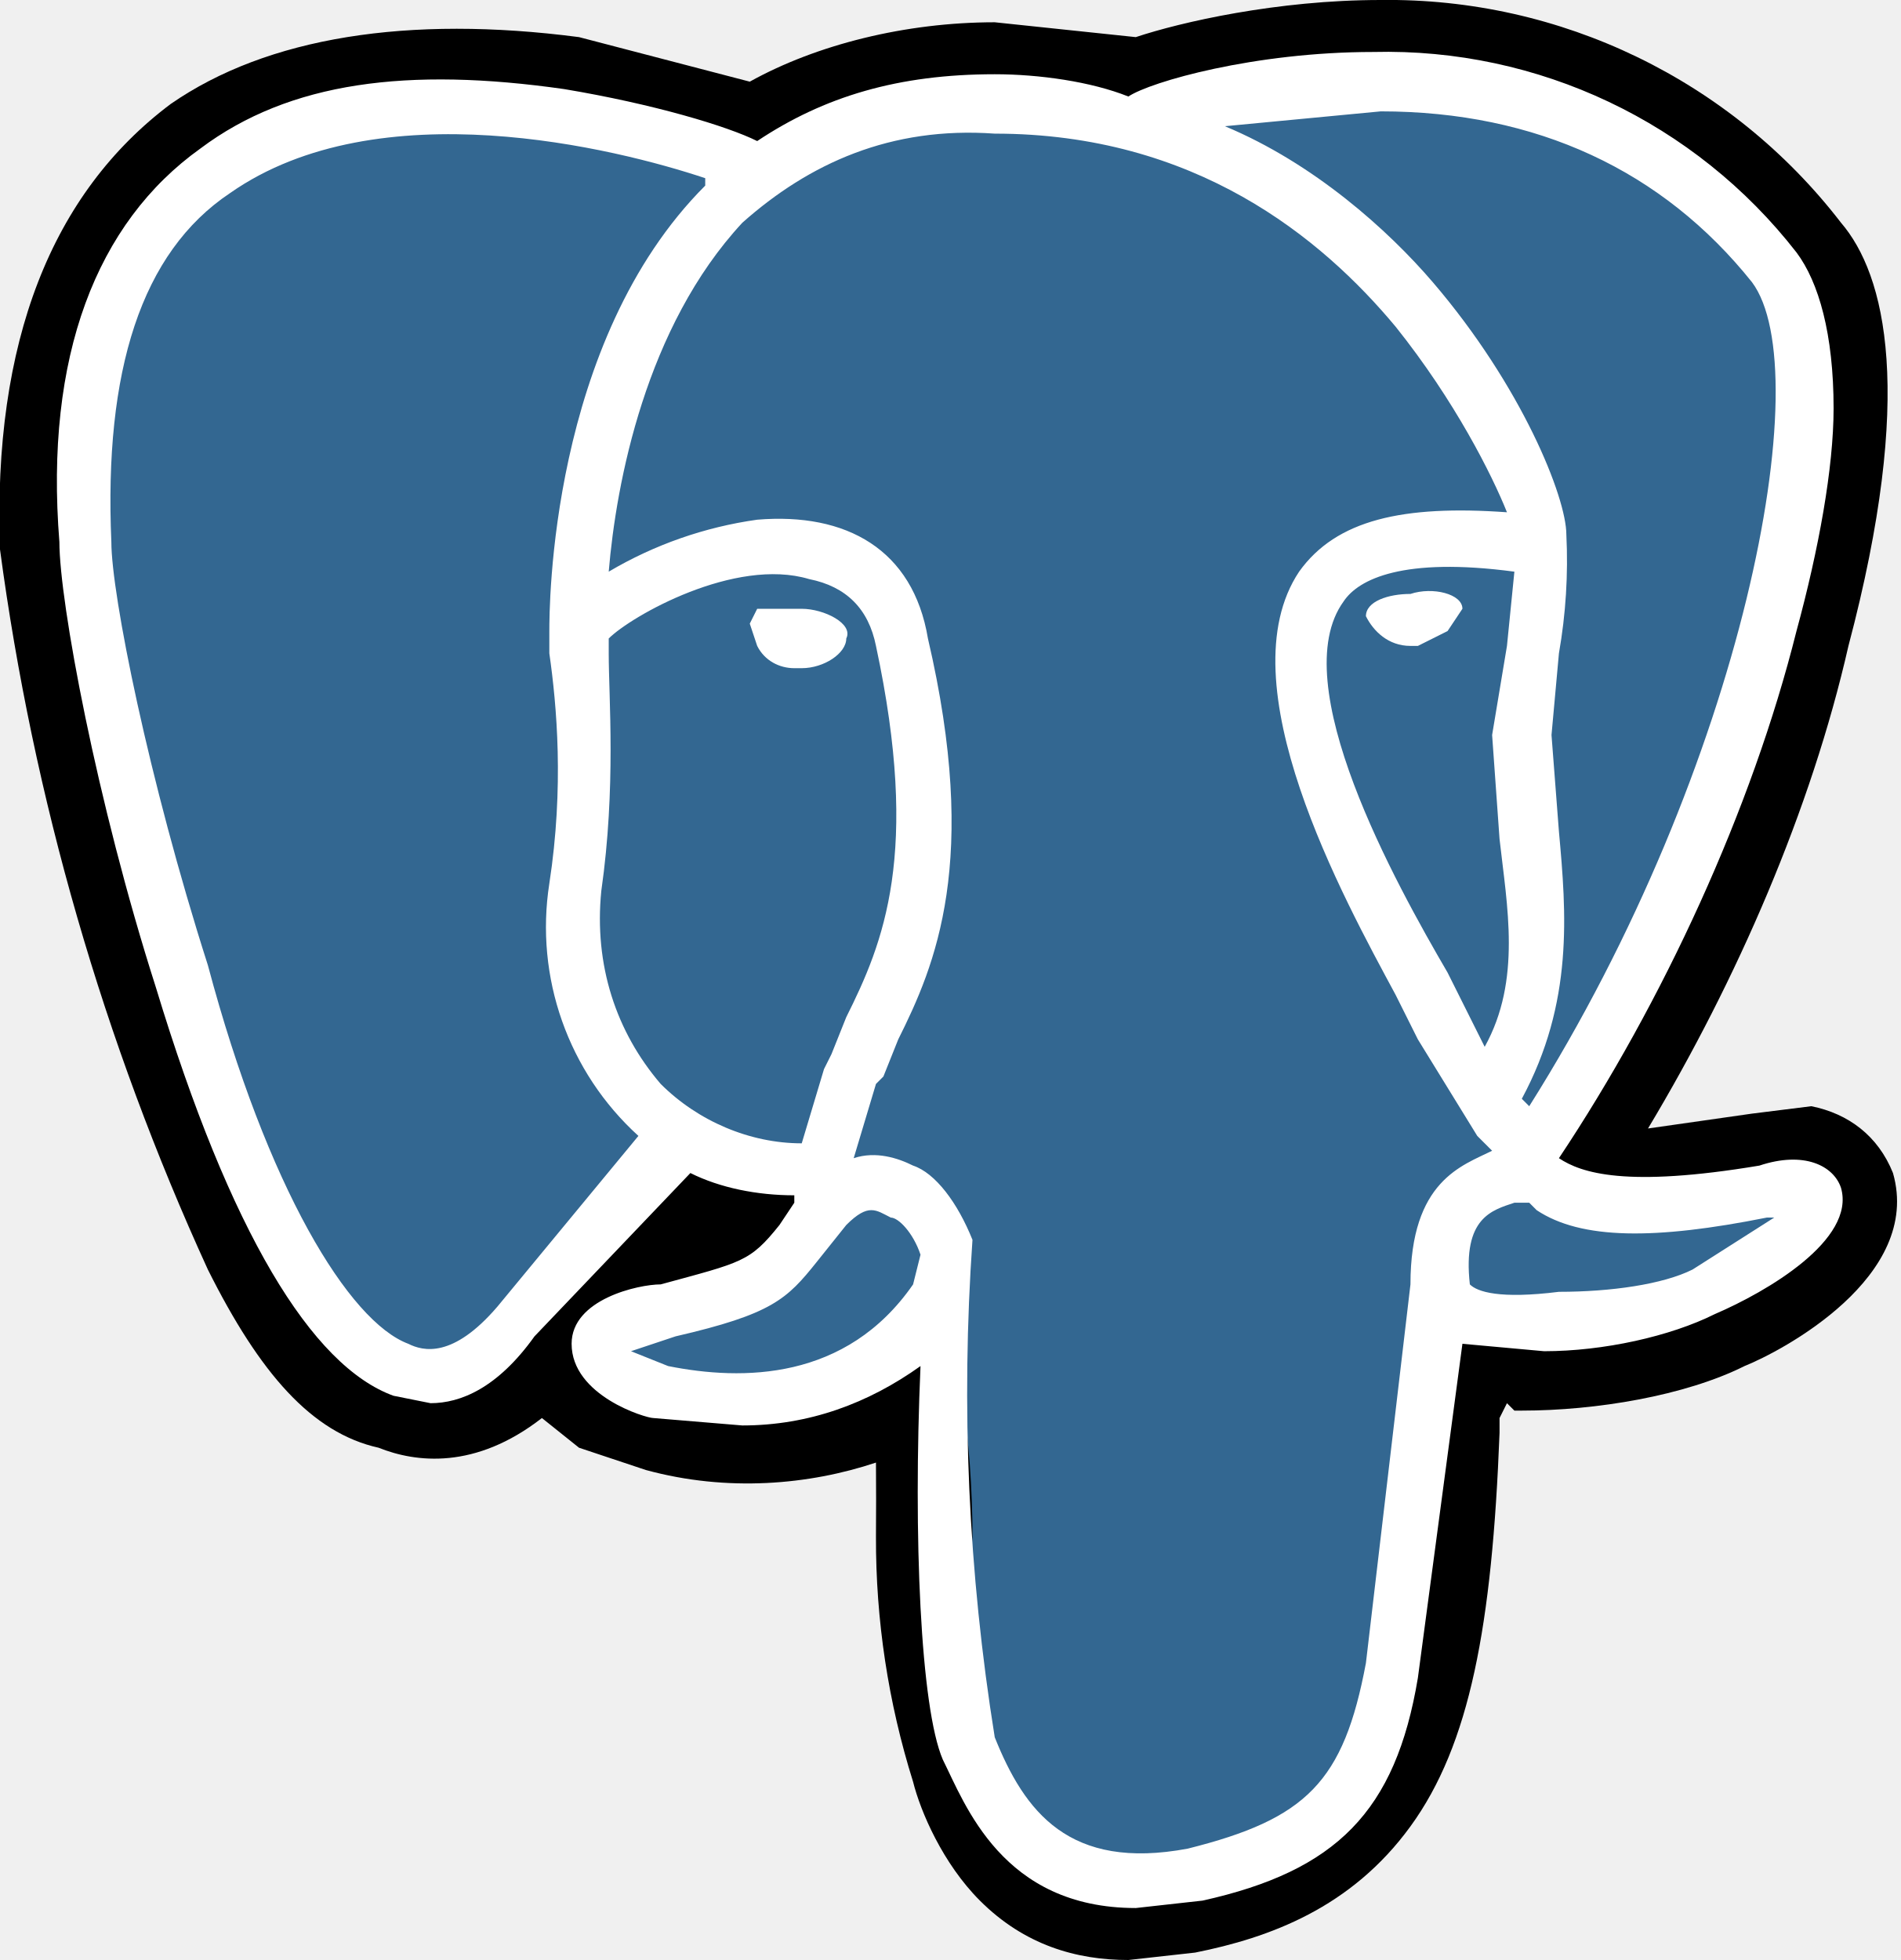
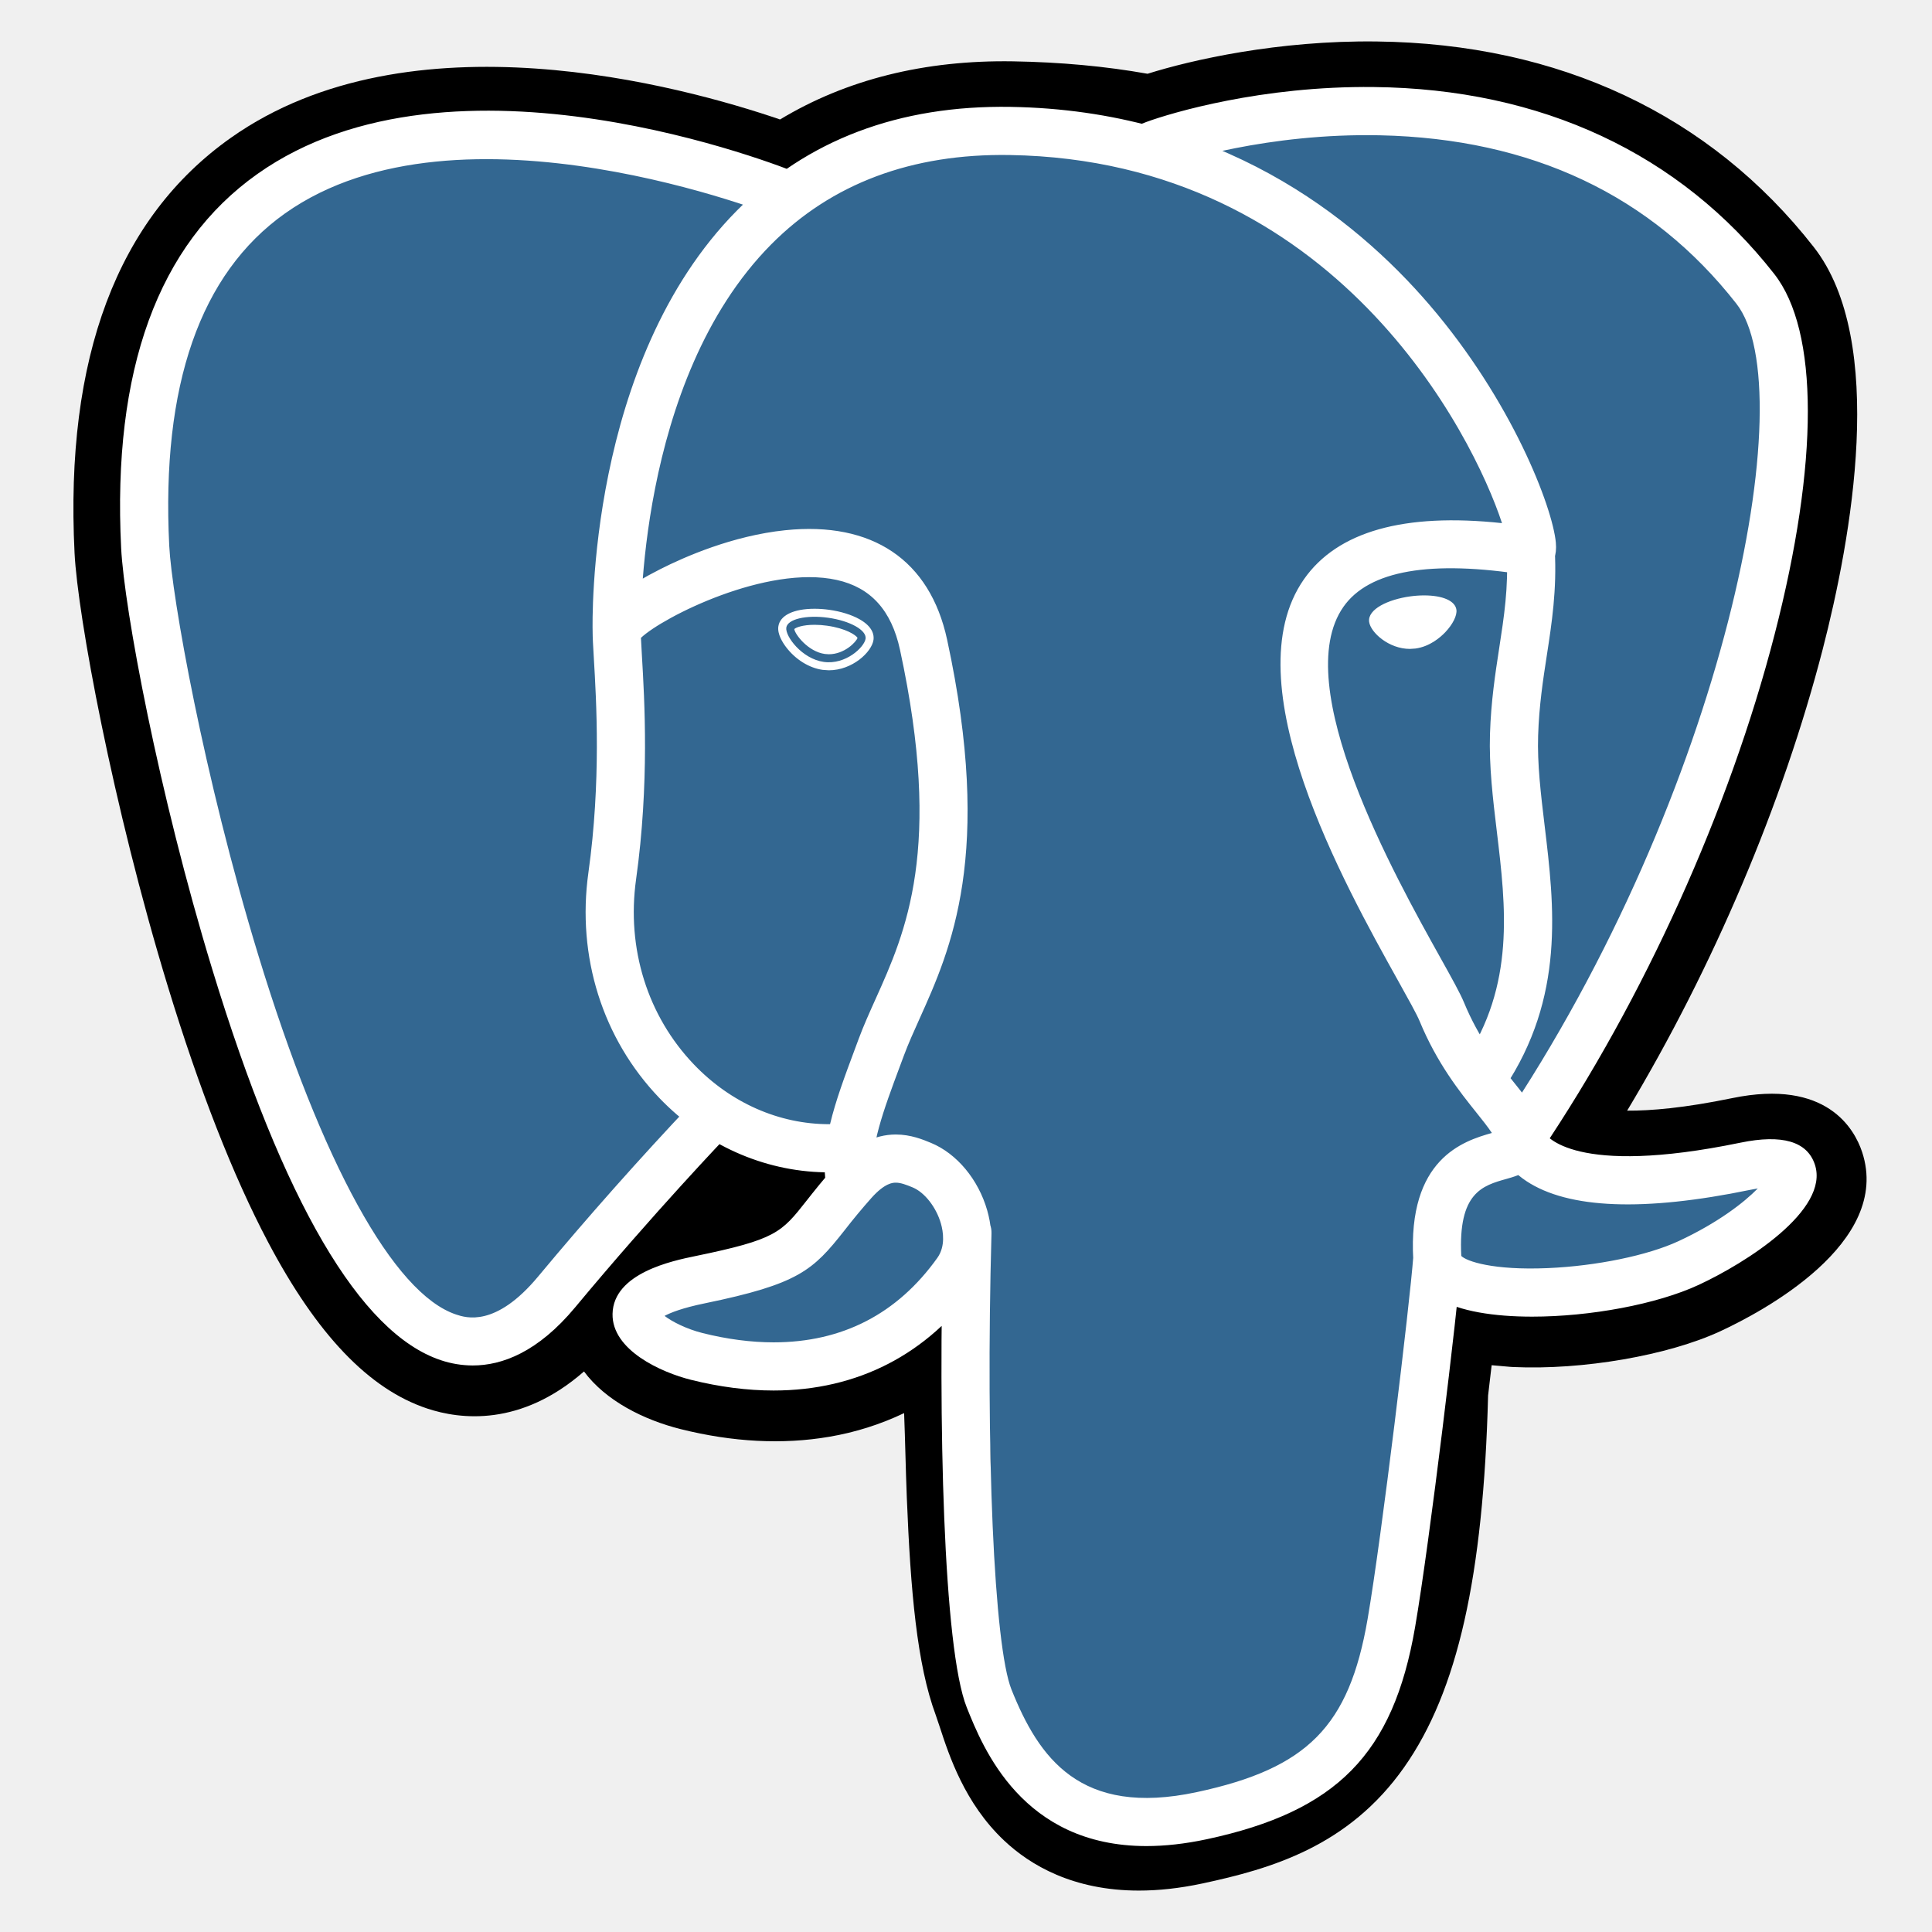
- <svg xmlns="http://www.w3.org/2000/svg" preserveAspectRatio="xMidYMid" viewBox="0 0 256 264">
-   <path d="M255 158c-2-5-6-8-11-9l-8 1-14 2c12-20 22-43 27-65 9-34 5-50-1-57a77 77 0 0 0-62-30c-14 0-27 3-33 5l-19-2c-12 0-24 3-33 8L78 5c-23-3-42 0-55 9C7 26-1 46 0 74a342 342 0 0 0 28 97c7 14 14 22 23 24 5 2 13 3 22-4l5 4 9 3c11 3 22 2 31-1a643 643 0 0 1 0 10 109 109 0 0 0 5 33c1 4 4 11 9 16 6 6 13 8 20 8l9-1c10-2 21-6 29-17s11-27 12-53v-2l1-2 1 1h1c10 0 22-2 30-6 5-2 24-12 20-26" />
-   <path d="M238 161c-30 6-32-4-32-4 32-47 45-106 33-120-31-40-84-21-85-21l-20-2c-14 0-24 4-32 10 0 0-95-40-91 49 1 19 28 143 59 106l22-26c6 4 12 6 19 5h1v5c-8 9-6 10-22 14-16 3-7 9 0 11s25 4 36-12v2c3 2 5 16 5 29-1 12-1 21 2 27 2 7 5 22 26 18 17-4 27-14 28-30 1-12 3-10 3-20l1-5c2-16 1-21 12-19l2 1c8 0 19-2 25-5 13-6 21-16 8-13" fill="#336791" />
-   <path d="M108 82h-6l-1 2 1 3c1 2 3 3 5 3h1c3 0 6-2 6-4 1-2-3-4-6-4M197 82c0-2-4-3-7-2-3 0-6 1-6 3 1 2 3 4 6 4h1l4-2 2-3" fill="#FFF" />
-   <path d="M248 160c-1-3-5-5-11-3-18 3-24 1-27-1 14-21 26-47 32-71 3-11 5-22 5-30 0-10-2-17-5-21a70 70 0 0 0-57-27c-16 0-30 4-33 6-5-2-12-3-18-3-13 0-23 3-32 9-4-2-14-5-26-7-21-3-37-1-49 8C13 30 6 48 8 73c0 8 5 35 13 60 10 33 21 51 32 55l5 1c4 0 9-2 14-9l21-22c4 2 9 3 14 3v1l-2 3c-4 5-5 5-16 8-3 0-12 2-12 8 0 7 10 10 11 10l12 1c9 0 17-3 24-8-1 23 0 46 3 53 3 6 8 20 26 20l9-1c18-4 26-12 29-30l6-45 11 1c8 0 17-2 23-5 7-3 19-10 17-17Zm-44-83-1 10-2 12 1 14c1 9 3 19-2 28l-2-4-3-6c-7-12-22-39-14-50 2-3 8-6 23-4Zm-18-62c21 0 38 8 50 23 9 12-1 65-30 111l-1-1c7-13 6-25 5-36l-1-13 1-11a72 72 0 0 0 1-16c0-5-6-20-18-34-6-7-16-16-28-21l21-2ZM67 176c-6 7-10 6-12 5-8-3-19-21-27-51-8-25-13-50-13-57-1-23 4-39 16-47 20-14 52-6 64-2v1C74 46 74 82 74 85v3c1 7 2 18 0 31a38 38 0 0 0 12 34l-19 23Zm22-30c-6-7-9-16-8-26 2-14 1-26 1-32v-2c3-3 17-11 27-8 5 1 8 4 9 9 6 28 1 40-4 50l-2 5-1 2-3 10c-7 0-14-3-19-8Zm1 38-5-2 6-2c13-3 15-5 19-10l4-5c3-3 4-2 6-1 1 0 3 2 4 5l-1 4c-9 13-23 13-33 11Zm70 65c-16 3-22-5-26-15a293 293 0 0 1-3-67c-2-5-5-9-8-10-2-1-5-2-8-1l3-10 1-1 2-5c5-10 11-24 4-54-2-12-11-17-23-16a54 54 0 0 0-20 7c1-12 5-33 18-47 9-8 20-13 34-12 27 0 44 14 54 26 8 10 13 20 15 25-14-1-23 1-28 8-10 15 6 44 13 57l3 6 8 13 2 2c-4 2-11 4-11 18l-6 51c-3 16-8 21-24 25Zm68-78c-4 2-11 3-18 3-8 1-11 0-12-1-1-9 3-10 6-11h2l1 1c6 4 16 4 31 1h1l-11 7Z" fill="#FFF" />
+ <svg xmlns="http://www.w3.org/2000/svg" viewBox="0 0 128 128">
+   <path d="M93.809 92.112c.785-6.533.55-7.492 5.416-6.433l1.235.108c3.742.17 8.637-.602 11.513-1.938 6.191-2.873 9.861-7.668 3.758-6.409-13.924 2.873-14.881-1.842-14.881-1.842 14.703-21.815 20.849-49.508 15.543-56.287-14.47-18.489-39.517-9.746-39.936-9.52l-.134.025c-2.751-.571-5.83-.912-9.289-.968-6.301-.104-11.082 1.652-14.709 4.402 0 0-44.683-18.409-42.604 23.151.442 8.841 12.672 66.898 27.26 49.362 5.332-6.412 10.484-11.834 10.484-11.834 2.558 1.699 5.622 2.567 8.834 2.255l.249-.212c-.078.796-.044 1.575.099 2.497-3.757 4.199-2.653 4.936-10.166 6.482-7.602 1.566-3.136 4.355-.221 5.084 3.535.884 11.712 2.136 17.238-5.598l-.22.882c1.474 1.18 1.375 8.477 1.583 13.69.209 5.214.558 10.079 1.621 12.948 1.063 2.868 2.317 10.256 12.191 8.14 8.252-1.764 14.561-4.309 15.136-27.985" />
+   <path d="M75.458 125.256c-4.367 0-7.211-1.689-8.938-3.32-2.607-2.46-3.641-5.629-4.259-7.522l-.267-.79c-1.244-3.358-1.666-8.193-1.916-14.419-.038-.935-.064-1.898-.093-2.919-.021-.747-.047-1.684-.085-2.664a18.8 18.8 0 01-4.962 1.568c-3.079.526-6.389.356-9.84-.507-2.435-.609-4.965-1.871-6.407-3.82-4.203 3.681-8.212 3.182-10.396 2.453-3.853-1.285-7.301-4.896-10.542-11.037-2.309-4.375-4.542-10.075-6.638-16.943-3.65-11.96-5.969-24.557-6.175-28.693C4.292 23.698 7.777 14.44 15.296 9.129 27.157.751 45.128 5.678 51.68 7.915c4.402-2.653 9.581-3.944 15.433-3.851 3.143.051 6.136.327 8.916.823 2.9-.912 8.628-2.221 15.185-2.139 12.081.144 22.092 4.852 28.949 13.615 4.894 6.252 2.474 19.381.597 26.651-2.642 10.226-7.271 21.102-12.957 30.57 1.544.011 3.781-.174 6.961-.831 6.274-1.295 8.109 2.069 8.607 3.575 1.995 6.042-6.677 10.608-9.382 11.864-3.466 1.609-9.117 2.589-13.745 2.377l-.202-.013-1.216-.107-.12 1.014-.116.991c-.311 11.999-2.025 19.598-5.552 24.619-3.697 5.264-8.835 6.739-13.361 7.709-1.544.33-2.947.474-4.219.474zm-9.19-43.671c2.819 2.256 3.066 6.501 3.287 14.434.028.99.054 1.927.089 2.802.106 2.65.355 8.855 1.327 11.477.137.371.26.747.39 1.146 1.083 3.316 1.626 4.979 6.309 3.978 3.931-.843 5.952-1.599 7.534-3.851 2.299-3.274 3.585-9.86 3.821-19.575l4.783.116-4.75-.57.14-1.186c.455-3.91.783-6.734 3.396-8.602 2.097-1.498 4.486-1.353 6.389-1.01-2.091-1.58-2.669-3.433-2.823-4.193l-.399-1.965 1.121-1.663c6.457-9.58 11.781-21.354 14.609-32.304 2.906-11.251 2.02-17.226 1.134-18.356-11.729-14.987-32.068-8.799-34.192-8.097l-.359.194-1.8.335-.922-.191c-2.542-.528-5.366-.82-8.393-.869-4.756-.08-8.593 1.044-11.739 3.431l-2.183 1.655-2.533-1.043c-5.412-2.213-21.308-6.662-29.696-.721-4.656 3.298-6.777 9.76-6.305 19.207.156 3.119 2.275 14.926 5.771 26.377 4.831 15.825 9.221 21.082 11.054 21.693.32.108 1.15-.537 1.976-1.529a270.708 270.708 0 0110.694-12.07l2.77-2.915 3.349 2.225c1.35.897 2.839 1.406 4.368 1.502l7.987-6.812-1.157 11.808c-.026.265-.039.626.065 1.296l.348 2.238-1.51 1.688-.174.196 4.388 2.025 1.836-2.301z" />
+   <path fill="#336791" d="M115.731 77.44c-13.925 2.873-14.882-1.842-14.882-1.842 14.703-21.816 20.849-49.51 15.545-56.287C101.924.823 76.875 9.566 76.457 9.793l-.135.024c-2.751-.571-5.83-.911-9.291-.967-6.301-.103-11.08 1.652-14.707 4.402 0 0-44.684-18.408-42.606 23.151.442 8.842 12.672 66.899 27.26 49.363 5.332-6.412 10.483-11.834 10.483-11.834 2.559 1.699 5.622 2.567 8.833 2.255l.25-.212c-.078.796-.042 1.575.1 2.497-3.758 4.199-2.654 4.936-10.167 6.482-7.602 1.566-3.136 4.355-.22 5.084 3.534.884 11.712 2.136 17.237-5.598l-.221.882c1.473 1.18 2.507 7.672 2.334 13.557-.174 5.885-.29 9.926.871 13.082 1.16 3.156 2.316 10.256 12.192 8.14 8.252-1.768 12.528-6.351 13.124-13.995.422-5.435 1.377-4.631 1.438-9.49l.767-2.3c.884-7.367.14-9.743 5.225-8.638l1.235.108c3.742.17 8.639-.602 11.514-1.938 6.19-2.871 9.861-7.667 3.758-6.408z" />
+   <path fill="#fff" d="M75.957 122.307c-8.232 0-10.84-6.519-11.907-9.185-1.562-3.907-1.899-19.069-1.551-31.503a1.59 1.59 0 011.64-1.55 1.594 1.594 0 011.55 1.639c-.401 14.341.168 27.337 1.324 30.229 1.804 4.509 4.54 8.453 12.275 6.796 7.343-1.575 10.093-4.359 11.318-11.46.94-5.449 2.799-20.951 3.028-24.01a1.593 1.593 0 011.71-1.472 1.597 1.597 0 011.472 1.71c-.239 3.185-2.089 18.657-3.065 24.315-1.446 8.387-5.185 12.191-13.794 14.037-1.463.313-2.792.453-4 .454zM31.321 90.466a6.71 6.71 0 01-2.116-.35c-5.347-1.784-10.44-10.492-15.138-25.885-3.576-11.717-5.842-23.947-6.041-27.922-.589-11.784 2.445-20.121 9.02-24.778 13.007-9.216 34.888-.44 35.813-.062a1.596 1.596 0 01-1.207 2.955c-.211-.086-21.193-8.492-32.768-.285-5.622 3.986-8.203 11.392-7.672 22.011.167 3.349 2.284 15.285 5.906 27.149 4.194 13.742 8.967 22.413 13.096 23.79.648.216 2.62.873 5.439-2.517A245.272 245.272 0 0145.88 73.046a1.596 1.596 0 012.304 2.208c-.048.05-4.847 5.067-10.077 11.359-2.477 2.979-4.851 3.853-6.786 3.853zm69.429-13.445a1.596 1.596 0 01-1.322-2.487c14.863-22.055 20.08-48.704 15.612-54.414-5.624-7.186-13.565-10.939-23.604-11.156-7.433-.16-13.341 1.738-14.307 2.069l-.243.099c-.971.305-1.716-.227-1.997-.849a1.6 1.6 0 01.631-2.025c.046-.027.192-.089.429-.176l-.021.006.021-.007c1.641-.601 7.639-2.4 15.068-2.315 11.108.118 20.284 4.401 26.534 12.388 2.957 3.779 2.964 12.485.019 23.887-3.002 11.625-8.651 24.118-15.497 34.277-.306.457-.81.703-1.323.703zm.76 10.21c-2.538 0-4.813-.358-6.175-1.174-1.4-.839-1.667-1.979-1.702-2.584-.382-6.71 3.32-7.878 5.208-8.411-.263-.398-.637-.866-1.024-1.349-1.101-1.376-2.609-3.26-3.771-6.078-.182-.44-.752-1.463-1.412-2.648-3.579-6.418-11.026-19.773-6.242-26.612 2.214-3.165 6.623-4.411 13.119-3.716C97.6 28.837 88.5 10.625 66.907 10.271c-6.494-.108-11.82 1.889-15.822 5.93-8.96 9.049-8.636 25.422-8.631 25.586a1.595 1.595 0 11-3.19.084c-.02-.727-.354-17.909 9.554-27.916C53.455 9.272 59.559 6.96 66.96 7.081c13.814.227 22.706 7.25 27.732 13.101 5.479 6.377 8.165 13.411 8.386 15.759.165 1.746-1.088 2.095-1.341 2.147l-.576.013c-6.375-1.021-10.465-.312-12.156 2.104-3.639 5.201 3.406 17.834 6.414 23.229.768 1.376 1.322 2.371 1.576 2.985.988 2.396 2.277 4.006 3.312 5.3.911 1.138 1.7 2.125 1.982 3.283.131.23 1.99 2.98 13.021.703 2.765-.57 4.423-.083 4.93 1.45.997 3.015-4.597 6.532-7.694 7.97-2.775 1.29-7.204 2.106-11.036 2.106zm-4.696-4.021c.35.353 2.101.962 5.727.806 3.224-.138 6.624-.839 8.664-1.786 2.609-1.212 4.351-2.567 5.253-3.492l-.5.092c-7.053 1.456-12.042 1.262-14.828-.577a6.162 6.162 0 01-.54-.401c-.302.119-.581.197-.78.253-1.58.443-3.214.902-2.996 5.105zm-45.562 8.915c-1.752 0-3.596-.239-5.479-.71-1.951-.488-5.24-1.957-5.19-4.37.057-2.707 3.994-3.519 5.476-3.824 5.354-1.103 5.703-1.545 7.376-3.67.488-.619 1.095-1.39 1.923-2.314 1.229-1.376 2.572-2.073 3.992-2.073.989 0 1.8.335 2.336.558 1.708.708 3.133 2.42 3.719 4.467.529 1.847.276 3.625-.71 5.006-3.237 4.533-7.886 6.93-13.443 6.93zm-7.222-4.943c.481.372 1.445.869 2.518 1.137 1.631.408 3.213.615 4.705.615 4.546 0 8.196-1.882 10.847-5.594.553-.774.387-1.757.239-2.274-.31-1.083-1.08-2.068-1.873-2.397-.43-.178-.787-.314-1.115-.314-.176 0-.712 0-1.614 1.009a41.146 41.146 0 00-1.794 2.162c-2.084 2.646-3.039 3.544-9.239 4.821-1.513.31-2.289.626-2.674.835zm12.269-7.36a1.596 1.596 0 01-1.575-1.354 8.218 8.218 0 01-.08-.799c-4.064-.076-7.985-1.82-10.962-4.926-3.764-3.927-5.477-9.368-4.699-14.927.845-6.037.529-11.366.359-14.229-.047-.796-.081-1.371-.079-1.769.003-.505.013-1.844 4.489-4.113 1.592-.807 4.784-2.215 8.271-2.576 5.777-.597 9.585 1.976 10.725 7.246 3.077 14.228.244 20.521-1.825 25.117-.385.856-.749 1.664-1.04 2.447l-.257.69c-1.093 2.931-2.038 5.463-1.748 7.354a1.595 1.595 0 01-1.335 1.819l-.244.02zM42.464 42.26l.062 1.139c.176 2.974.504 8.508-.384 14.86-.641 4.585.759 9.06 3.843 12.276 2.437 2.542 5.644 3.945 8.94 3.945h.068c.369-1.555.982-3.197 1.642-4.966l.255-.686c.329-.884.714-1.74 1.122-2.646 1.991-4.424 4.47-9.931 1.615-23.132-.565-2.615-1.936-4.128-4.189-4.627-4.628-1.022-11.525 2.459-12.974 3.837zm9.63-.677c-.08.564 1.033 2.07 2.485 2.271 1.449.203 2.689-.975 2.768-1.539.079-.564-1.033-1.186-2.485-1.388-1.451-.202-2.691.092-2.768.656zm2.818 2.826l-.407-.028c-.9-.125-1.81-.692-2.433-1.518-.219-.29-.576-.852-.505-1.354.101-.736.999-1.177 2.4-1.177.313 0 .639.023.967.069.766.106 1.477.327 2.002.62.91.508.977 1.075.936 1.368-.112.813-1.405 2.02-2.96 2.02zm-2.289-2.732c.045.348.907 1.496 2.029 1.651l.261.018c1.036 0 1.81-.815 1.901-1.082-.096-.182-.762-.634-2.025-.81a5.823 5.823 0 00-.821-.059c-.812 0-1.243.183-1.345.282zm43.605-1.245c.079.564-1.033 2.07-2.484 2.272-1.45.202-2.691-.975-2.771-1.539-.076-.564 1.036-1.187 2.486-1.388 1.45-.203 2.689.092 2.769.655zm-2.819 2.56c-1.396 0-2.601-1.086-2.7-1.791-.115-.846 1.278-1.489 2.712-1.688.316-.044.629-.066.93-.066 1.238 0 2.058.363 2.14.949.053.379-.238.964-.739 1.492-.331.347-1.026.948-1.973 1.079l-.37.025zm.943-3.013c-.276 0-.564.021-.856.061-1.441.201-2.301.779-2.259 1.089.048.341.968 1.332 2.173 1.332l.297-.021c.787-.109 1.378-.623 1.66-.919.443-.465.619-.903.598-1.052-.028-.198-.56-.49-1.613-.49zm3.965 32.843a1.594 1.594 0 01-1.324-2.483c3.398-5.075 2.776-10.25 2.175-15.255-.257-2.132-.521-4.337-.453-6.453.07-2.177.347-3.973.614-5.71.317-2.058.617-4.002.493-6.31a1.595 1.595 0 113.186-.172c.142 2.638-.197 4.838-.525 6.967-.253 1.643-.515 3.342-.578 5.327-.061 1.874.178 3.864.431 5.97.64 5.322 1.365 11.354-2.691 17.411a1.596 1.596 0 01-1.328.708z" />
</svg>
